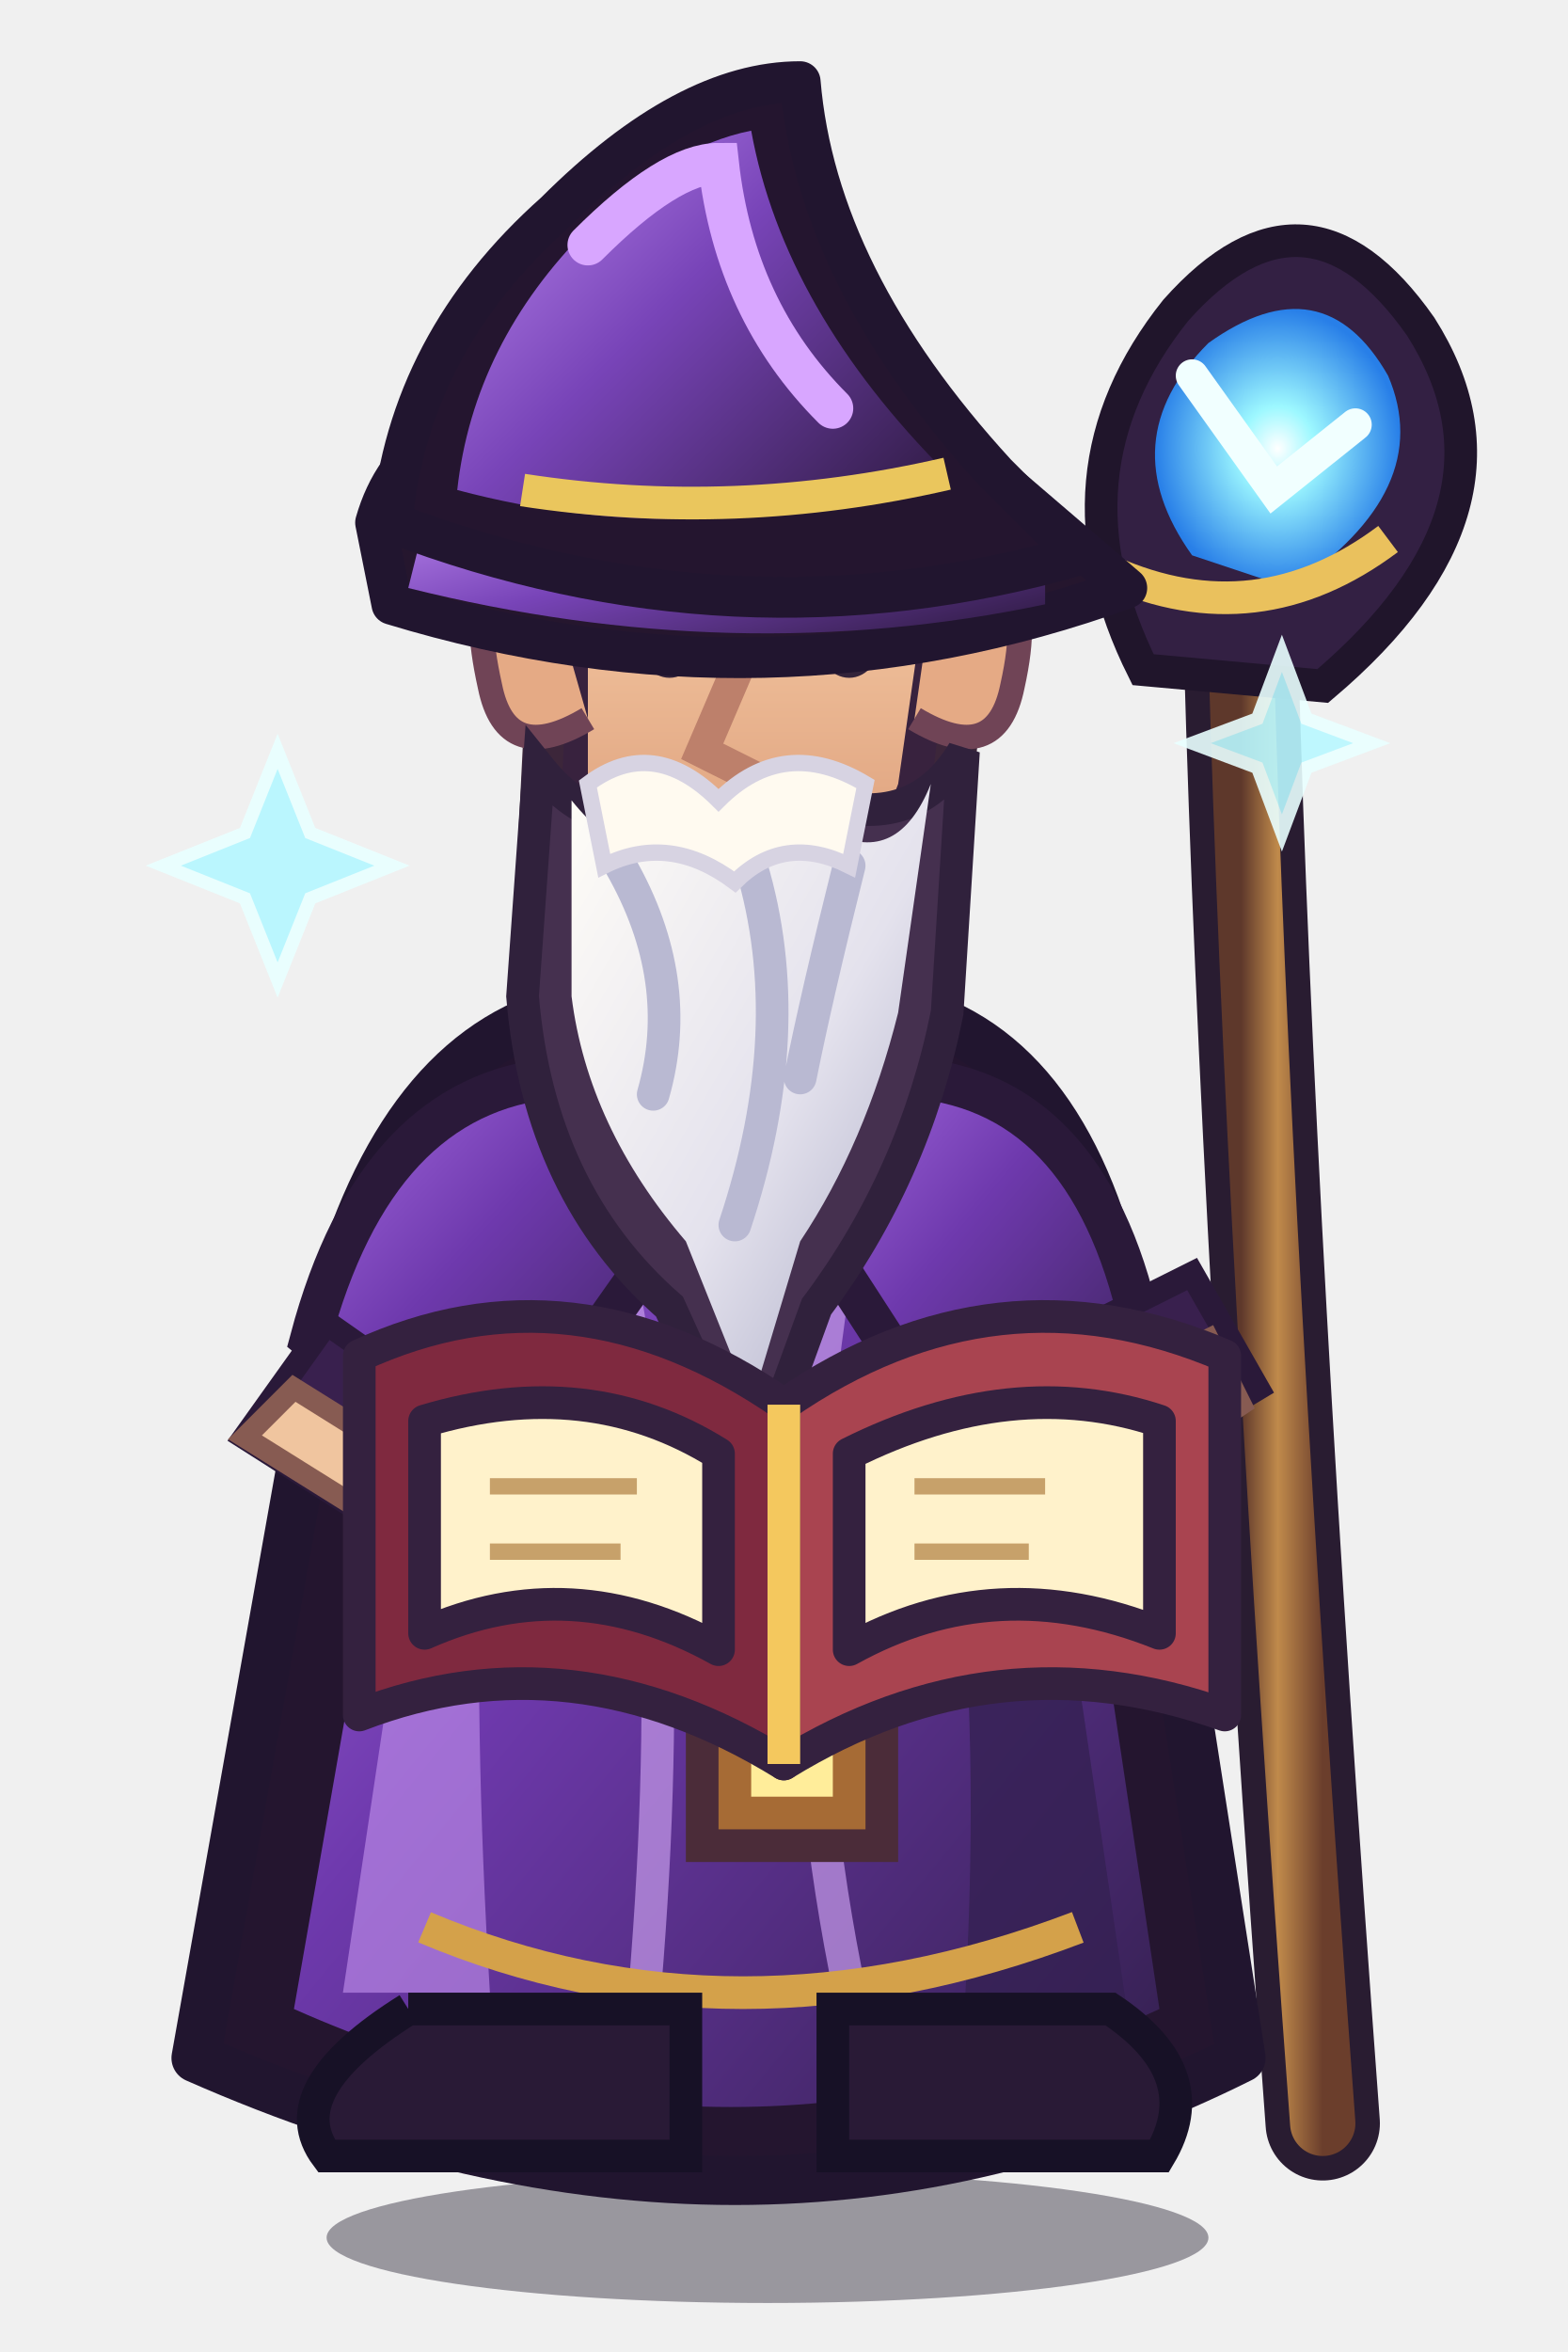
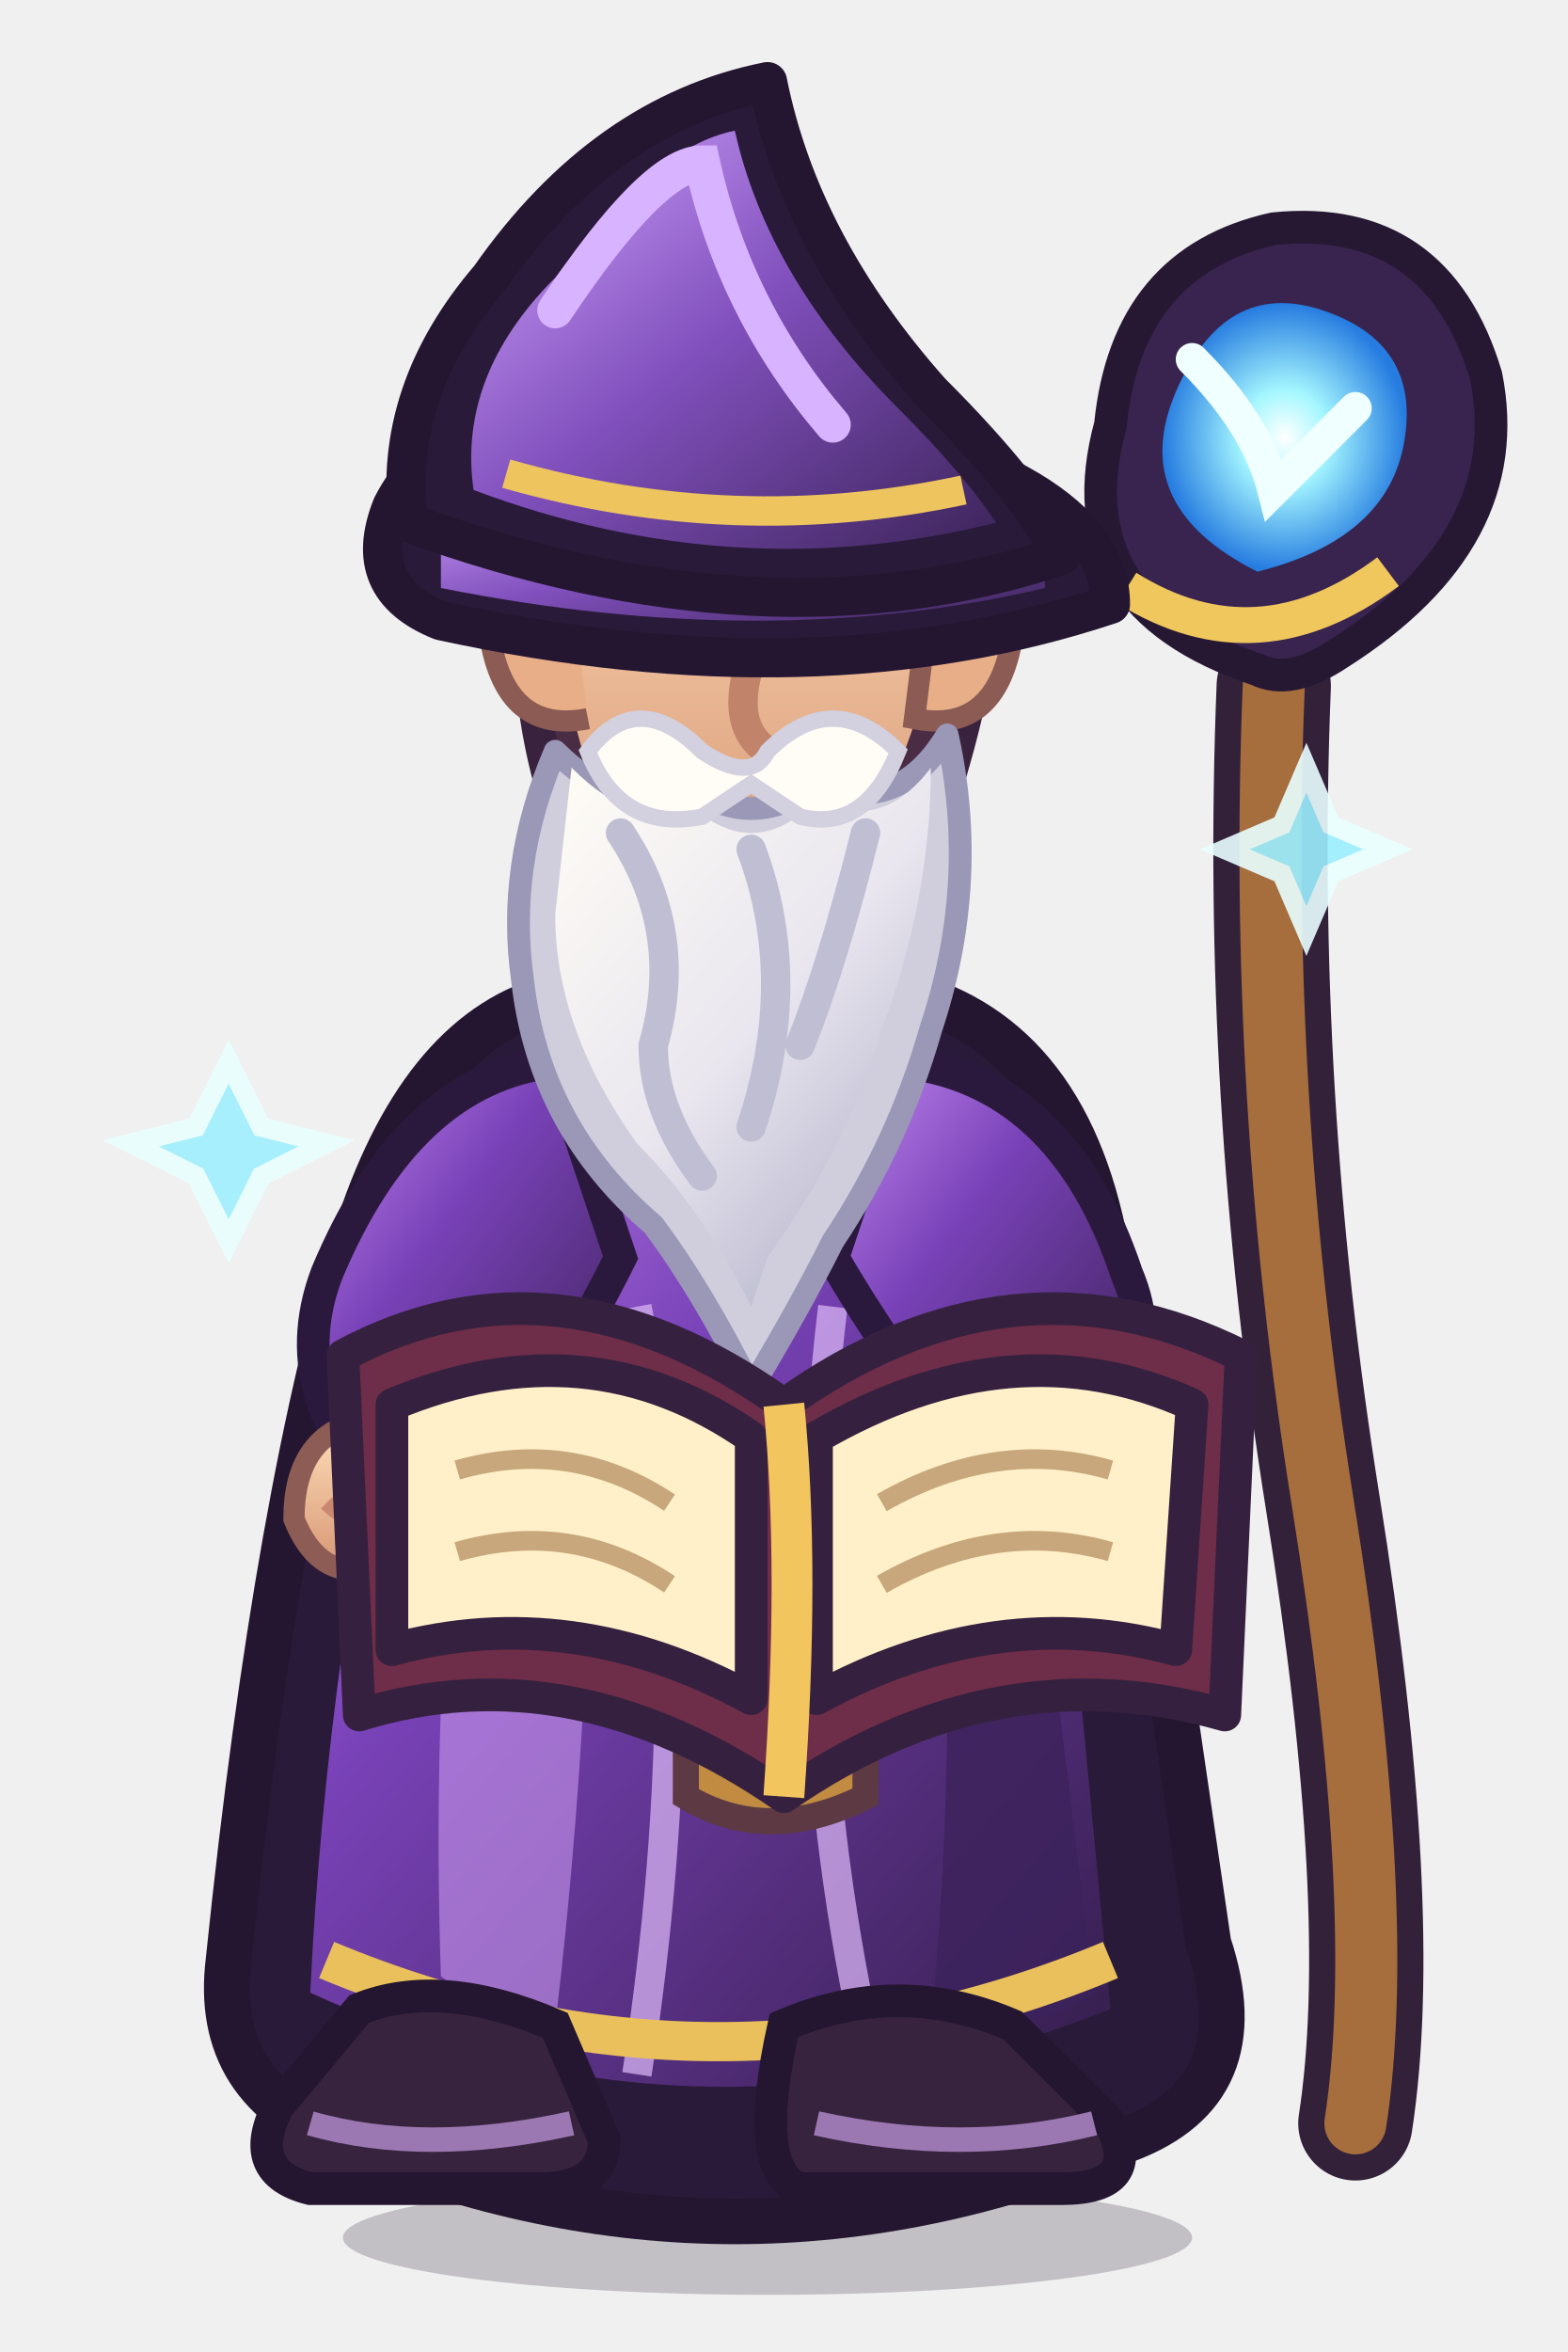
<svg xmlns="http://www.w3.org/2000/svg" width="96" height="144" viewBox="0 0 96 144" role="img" aria-label="Elder wizard studying frame 3">
  <defs>
-     <linearGradient id="robe" x1="0" y1="0" x2="1" y2="1">
-       <stop stop-color="#a66be2" />
-       <stop offset=".42" stop-color="#6e39ad" />
-       <stop offset="1" stop-color="#34204f" />
+     <linearGradient id="robe3study" x1="0" y1="0" x2=".9" y2="1">
+       <stop stop-color="#c58bf2" />
+       <stop offset=".4" stop-color="#7942b8" />
+       <stop offset="1" stop-color="#392052" />
    </linearGradient>
-     <linearGradient id="hat" x1="0" y1="0" x2="1" y2=".8">
-       <stop stop-color="#bd8af1" />
-       <stop offset=".48" stop-color="#7844b8" />
-       <stop offset="1" stop-color="#382051" />
+     <linearGradient id="hat3study" x1="0" y1="0" x2="1" y2="1">
+       <stop stop-color="#d3a7ff" />
+       <stop offset=".48" stop-color="#8150bd" />
+       <stop offset="1" stop-color="#3c2459" />
    </linearGradient>
-     <linearGradient id="beard" x1="0" y1="0" x2="1" y2="1">
-       <stop stop-color="#fffdf7" />
-       <stop offset=".55" stop-color="#e4e2ed" />
-       <stop offset="1" stop-color="#a5a6c2" />
+     <linearGradient id="beard3study" x1="0" y1="0" x2=".8" y2="1">
+       <stop stop-color="#fffdf5" />
+       <stop offset=".55" stop-color="#e9e6ef" />
+       <stop offset="1" stop-color="#b2b1c9" />
    </linearGradient>
-     <linearGradient id="skin" x1="0" y1="0" x2="0" y2="1">
-       <stop stop-color="#ffdbb4" />
-       <stop offset="1" stop-color="#d99875" />
+     <linearGradient id="skin3study" x1="0" y1="0" x2="0" y2="1">
+       <stop stop-color="#ffdfba" />
+       <stop offset="1" stop-color="#d79674" />
    </linearGradient>
-     <radialGradient id="gem">
+     <radialGradient id="gem3study">
      <stop stop-color="#fff" />
-       <stop offset=".3" stop-color="#9df8ff" />
-       <stop offset="1" stop-color="#287fe8" />
+       <stop offset=".35" stop-color="#a5f7ff" />
+       <stop offset="1" stop-color="#267ce0" />
    </radialGradient>
-     <linearGradient id="wood" x1="0" y1="0" x2="1" y2="0">
-       <stop stop-color="#5e382b" />
-       <stop offset=".45" stop-color="#c08a4b" />
-       <stop offset="1" stop-color="#6b3e2c" />
-     </linearGradient>
  </defs>
-   <ellipse cx="47" cy="137" rx="27" ry="4" fill="#171124" opacity=".4" />
-   <path d="M76 40Q77 76 81 130" fill="none" stroke="#291c31" stroke-width="7" stroke-linecap="round" />
-   <path d="M76 40Q77 76 81 130" fill="none" stroke="url(#wood)" stroke-width="4" stroke-linecap="round" />
-   <path d="M70 41Q64 29 72 19Q80 10 87 20Q94 31 81 42Z" fill="#332043" stroke="#20152b" stroke-width="2" />
-   <path d="M73 34Q68 27 74 21Q81 16 85 23Q88 30 79 36Z" fill="url(#gem)" />
-   <path d="M73 23l5 7 5-4" fill="none" stroke="#f1ffff" stroke-width="2" stroke-linecap="round" />
-   <path d="M68 35Q77 39 85 33" fill="none" stroke="#eac15d" stroke-width="2" />
-   <path d="M34 62Q24 65 20 81L12 126Q46 141 76 126L69 81Q66 65 56 62Z" fill="#24152f" stroke="#21152f" stroke-width="3" stroke-linejoin="round" />
-   <path d="M35 64Q27 69 25 83L18 123Q45 135 71 123L65 83Q62 69 55 64Z" fill="url(#robe)" />
-   <path d="M32 69Q28 89 30 122L21 122L27 82Z" fill="#bd8ce9" opacity=".65" />
-   <path d="M54 72Q61 93 59 124L69 123L63 82Z" fill="#342052" opacity=".8" />
-   <path d="M38 78Q42 98 39 127M51 79Q47 105 54 130" fill="none" stroke="#c49ae9" stroke-width="2" opacity=".7" />
-   <path d="M26 118Q45 126 66 118" fill="none" stroke="#d4a14a" stroke-width="2" />
-   <path d="M43 101h11v12H43z" fill="#a66b35" stroke="#4b2c39" stroke-width="2" />
-   <path d="M46 104h5v6h-5z" fill="#ffed9a" />
-   <path d="M34 66Q23 67 19 82L30 91L42 74Z" fill="url(#robe)" stroke="#2a1939" stroke-width="2.5" />
-   <path d="M56 66Q67 67 70 82L60 91L49 74Z" fill="url(#robe)" stroke="#2a1939" stroke-width="2.5" />
-   <path d="M20 81l10 7-4 7-11-7zM65 82l8-4 4 7-10 6z" fill="#39204e" stroke="#2a1939" stroke-width="1.5" />
-   <path d="M18 85l8 5-3 3-8-5zM68 85l6-3 2 4-6 4z" fill="#f0c59f" stroke="#875b52" stroke-width="1.3" />
-   <path d="M34 31Q33 22 45 21Q58 21 60 33L58 51Q54 61 46 62Q36 60 33 51Z" fill="#38223e" stroke="#3c263a" stroke-width="2.5" />
-   <path d="M36 32Q36 25 46 25Q56 25 57 34L55 48Q52 56 46 57Q38 55 36 48Z" fill="url(#skin)" />
-   <path d="M34 37Q28 33 30 42Q31 47 36 44M57 37Q64 33 62 42Q61 47 56 44" fill="#e5aa85" stroke="#704456" stroke-width="1.5" />
-   <path d="M37 35q4-3 8 0M48 35q4-3 7 0" fill="none" stroke="#756071" stroke-width="2.3" stroke-linecap="round" />
-   <ellipse cx="41" cy="39" rx="2" ry="2.5" fill="#33233a" />
-   <ellipse cx="52" cy="39" rx="2" ry="2.5" fill="#33233a" />
-   <circle cx="41.5" cy="38.5" r=".7" fill="#fff" />
-   <circle cx="52.5" cy="38.5" r=".7" fill="#fff" />
-   <path d="M46 39l-3 7 4 2" fill="none" stroke="#bd806b" stroke-width="2" stroke-linecap="round" />
-   <path d="M33 47Q37 52 42 49Q46 53 50 49Q56 51 59 46L58 62Q56 72 50 80L46 91L41 80Q33 73 32 61Z" fill="#45304f" stroke="#30213c" stroke-width="2" />
-   <path d="M35 49Q39 54 43 51Q47 54 51 51Q55 53 57 48L55 62Q53 70 49 76L46 86L42 76Q36 69 35 61Z" fill="url(#beard)" />
-   <path d="M38 53Q42 60 40 67M46 53Q49 63 45 75M52 53Q50 61 49 66" fill="none" stroke="#b9b9d2" stroke-width="2" stroke-linecap="round" />
-   <path d="M36 48Q40 45 44 49Q48 45 53 48L52 53Q48 51 45 54Q41 51 37 53Z" fill="#fffaf0" stroke="#d7d3e2" stroke-width="1" />
-   <path d="M23 32Q25 25 34 25L62 30L69 36Q47 44 24 37Z" fill="#25162e" stroke="#21152f" stroke-width="2.5" stroke-linejoin="round" />
-   <path d="M26 32Q42 28 64 34L64 37Q45 41 25 36Z" fill="url(#hat)" />
-   <path d="M29 33Q46 36 61 34" fill="none" stroke="#f2c65a" stroke-width="2" />
-   <path d="M24 32Q25 21 34 13Q42 5 49 5Q50 17 61 29L66 34Q45 40 24 32Z" fill="#24152f" stroke="#21152f" stroke-width="2.5" stroke-linejoin="round" />
-   <path d="M28 30Q29 21 36 14Q41 9 46 8Q48 19 58 29Q43 34 28 30Z" fill="url(#hat)" />
-   <path d="M36 15Q41 10 44 10Q45 19 51 25" fill="none" stroke="#d8a6ff" stroke-width="2.5" stroke-linecap="round" />
-   <path d="M32 30Q45 32 58 29" fill="none" stroke="#eac65d" stroke-width="2" />
-   <path d="M25 123h17v9H20q-3-4 5-9M51 123h17q6 4 3 9H51z" fill="#291a36" stroke="#171126" stroke-width="2" />
-   <g stroke="#34213f" stroke-width="2" stroke-linejoin="round">
-     <path d="M22 83Q35 77 48 86V108Q35 100 22 105Z" fill="#7f293f" />
-     <path d="M48 86Q61 77 75 83V105Q61 100 48 108Z" fill="#a94450" />
-     <path d="M26 87Q36 84 44 89V101Q35 96 26 100Z" fill="#fff2cb" />
-     <path d="M52 89Q62 84 71 87V100Q61 96 52 101Z" fill="#fff2cb" />
-     <path d="M48 86V108" stroke="#f4c85e" stroke-width="2" />
-     <path d="M30 91h9m-9 4h8m18-4h8m-8 4h7" stroke="#c7a16a" stroke-width="1" />
+   <ellipse cx="47" cy="137" rx="26" ry="3.5" fill="#21152d" opacity=".22" />
+   <path d="M78 42Q77 67 81 92T83 130" fill="none" stroke="#33213a" stroke-width="7" stroke-linecap="round" />
+   <path d="M78 42Q77 67 81 92T83 130" fill="none" stroke="#a66d3d" stroke-width="3.8" stroke-linecap="round" />
+   <path d="M77 41Q65 37 68 26Q69 16 78 14Q88 13 91 23Q93 33 82 40Q79 42 77 41Z" fill="#39234f" stroke="#261833" stroke-width="2" />
+   <path d="M77 35Q69 31 72 24Q75 17 81 19Q87 21 86 27Q85 33 77 35Z" fill="url(#gem3study)" />
+   <path d="M73 22q4 4 5 8l5-5" fill="none" stroke="#f0ffff" stroke-width="2" stroke-linecap="round" />
+   <path d="M69 36q8 5 16-1" fill="none" stroke="#f0c75d" stroke-width="2.2" />
+   <path d="M34 61Q26 63 22 75Q17 91 14 120Q13 128 21 131Q45 141 69 131Q77 128 74 119L68 78Q66 64 56 61Z" fill="#2a1a39" stroke="#241630" stroke-width="2.8" stroke-linejoin="round" />
+   <path d="M35 64Q28 67 25 79Q20 101 19 122Q43 133 68 123L64 81Q62 68 55 64Z" fill="url(#robe3study)" />
+   <path d="M32 69Q26 91 27 121Q31 124 34 124Q37 99 36 72Z" fill="#c99af0" opacity=".58" />
+   <path d="M54 70Q60 93 57 124Q62 125 67 122L62 81Q60 73 54 70Z" fill="#3c225c" opacity=".82" />
+   <path d="M39 80Q43 101 39 127M51 80Q48 105 54 129" fill="none" stroke="#d6b1f1" stroke-width="1.8" opacity=".75" />
+   <path d="M20 120Q44 130 68 120" fill="none" stroke="#eac05c" stroke-width="2.4" />
+   <path d="M34 65Q25 66 20 78Q17 86 25 93Q31 91 38 77Z" fill="url(#robe3study)" stroke="#2b193d" stroke-width="2" />
+   <path d="M55 65Q65 66 69 78Q72 85 64 92Q58 89 51 77Z" fill="url(#robe3study)" stroke="#2b193d" stroke-width="2" />
+   <path d="M22 87Q18 88 18 93Q20 98 25 95L29 90Z" fill="url(#skin3study)" stroke="#8d5c54" stroke-width="1.3" />
+   <path d="M65 86Q70 84 72 89Q73 94 68 96L63 91Z" fill="url(#skin3study)" stroke="#8d5c54" stroke-width="1.3" />
+   <path d="M20 92q2 2 4 0m43-1q2 2 4 0" fill="none" stroke="#c98971" stroke-width="1" />
+   <path d="M34 31Q33 22 43 20Q54 19 59 28Q62 35 58 48Q56 57 48 61Q39 59 34 49Q31 39 34 31Z" fill="#4a2c45" stroke="#39223d" stroke-width="2" />
+   <path d="M36 31Q36 24 45 23Q54 23 57 31Q59 37 55 47Q53 54 47 57Q40 55 36 47Q33 38 36 31Z" fill="url(#skin3study)" />
+   <path d="M35 36Q29 32 30 39Q31 45 36 44M57 36Q64 32 62 39Q61 45 56 44Z" fill="#e8ae88" stroke="#8b5b54" stroke-width="1.3" />
+   <path d="M37 34Q41 31 45 34M48 34Q52 31 56 34" fill="none" stroke="#887061" stroke-width="2.2" stroke-linecap="round" />
+   <ellipse cx="41" cy="38" rx="2.1" ry="2.5" fill="#30213a" />
+   <ellipse cx="52" cy="38" rx="2.1" ry="2.5" fill="#30213a" />
+   <circle cx="41.7" cy="37.4" r=".8" fill="#fff" />
+   <circle cx="52.7" cy="37.4" r=".8" fill="#fff" />
+   <path d="M47 38Q44 44 47 46L49 46" fill="none" stroke="#c1836a" stroke-width="1.8" stroke-linecap="round" />
+   <path d="M34 46Q38 50 42 48Q46 51 50 48Q55 50 58 45Q60 54 57 63Q55 70 51 76Q49 80 46 85Q43 79 40 75Q33 69 32 60Q31 53 34 46Z" fill="#d0cedd" stroke="#9b98b7" stroke-width="1.4" stroke-linejoin="round" />
+   <path d="M35 47Q39 51 42 49Q46 53 50 49Q54 51 57 47Q57 55 54 63Q52 70 47 77L46 80Q43 74 39 70Q34 63 34 56Z" fill="url(#beard3study)" />
+   <path d="M38 51Q42 57 40 64Q40 68 43 72M46 52Q49 60 46 69M53 51Q51 59 49 64" fill="none" stroke="#c0bed3" stroke-width="1.8" stroke-linecap="round" />
+   <path d="M36 46Q39 42 43 46Q46 48 47 46Q51 42 55 46Q53 51 49 50L46 48L43 50Q38 51 36 46Z" fill="#fffdf5" stroke="#d3d0df" stroke-width="1" />
+   <path d="M24 31Q27 25 37 25Q51 23 63 30Q68 33 68 37Q50 43 27 38Q22 36 24 31Z" fill="#291a39" stroke="#241630" stroke-width="2.4" stroke-linejoin="round" />
+   <path d="M27 31Q42 27 62 32Q64 34 64 36Q47 40 27 36Z" fill="url(#hat3study)" />
+   <path d="M29 32Q45 36 62 33" fill="none" stroke="#f3c65b" stroke-width="2" />
+   <path d="M25 32Q24 24 30 17Q37 7 47 5Q49 15 57 24Q63 30 65 34Q47 40 25 32Z" fill="#2a1a39" stroke="#241630" stroke-width="2.4" stroke-linejoin="round" />
+   <path d="M29 30Q28 23 34 17Q40 9 45 8Q47 17 55 25Q59 29 61 32Q45 36 29 30Z" fill="url(#hat3study)" />
+   <path d="M34 19Q40 10 43 10Q45 19 51 26" fill="none" stroke="#d8b3ff" stroke-width="2.2" stroke-linecap="round" />
+   <path d="M31 29Q45 33 59 30" fill="none" stroke="#edc45e" stroke-width="1.8" />
+   <path d="M22 123Q27 121 34 124L37 131Q37 134 33 134L19 134Q15 133 17 129Z" fill="#38233e" stroke="#241630" stroke-width="2" />
+   <path d="M48 124Q55 121 62 124L68 130Q70 134 65 134L49 134Q46 133 48 124Z" fill="#38233e" stroke="#241630" stroke-width="2" />
+   <path d="M19 130Q26 132 35 130M50 130Q59 132 67 130" fill="none" stroke="#9b78b2" stroke-width="1.5" />
+   <path d="M42 101Q47 99 53 101L53 110Q47 113 42 110Z" fill="#c18b42" stroke="#5d3a43" stroke-width="1.6" />
+   <path d="M45 103Q47 102 50 103L50 108Q47 109 45 108Z" fill="#fff0a0" />
+   <g stroke="#35213f" stroke-width="2" stroke-linejoin="round">
+     <path d="M21 83Q34 76 48 86Q62 76 76 83L75 105Q61 101 48 110Q35 101 22 105Z" fill="#6e2d48" />
+     <path d="M24 86Q36 81 46 88L46 104Q35 98 24 101Z" fill="#fff0c9" />
+     <path d="M50 88Q62 81 73 86L72 101Q61 98 50 104Z" fill="#fff0c9" />
+     <path d="M48 86Q49 96 48 110" fill="none" stroke="#f2c55f" stroke-width="2.5" />
+     <path d="M28 90q7-2 13 2m-13 3q7-2 13 2m13-5q7-4 14-2m-14 7q7-4 14-2" fill="none" stroke="#c7a77b" stroke-width="1.2" />
  </g>
-   <g fill="#b8f7ff" stroke="#e9ffff" stroke-width=".8">
-     <path d="M15 55l2 5 2-5 5-2-5-2-2-5-2 5-5 2z" opacity="0.95" />
-     <path d="M77 47l1.5 4 1.5-4 4-1.5-4-1.5-1.5-4-1.5 4-4 1.5z" opacity="0.9" />
+   <g fill="#9beeff" stroke="#e9ffff" stroke-width="1.2">
+     <path d="M14 65l2 4 4 1-4 2-2 4-2-4-4-2 4-1z" opacity="0.85" />
+     <path d="M80 47l1.5 3.5 3.5 1.5-3.5 1.5L80 57l-1.5-3.5-3.5-1.5 3.5-1.5z" opacity="0.9" />
  </g>
</svg>
